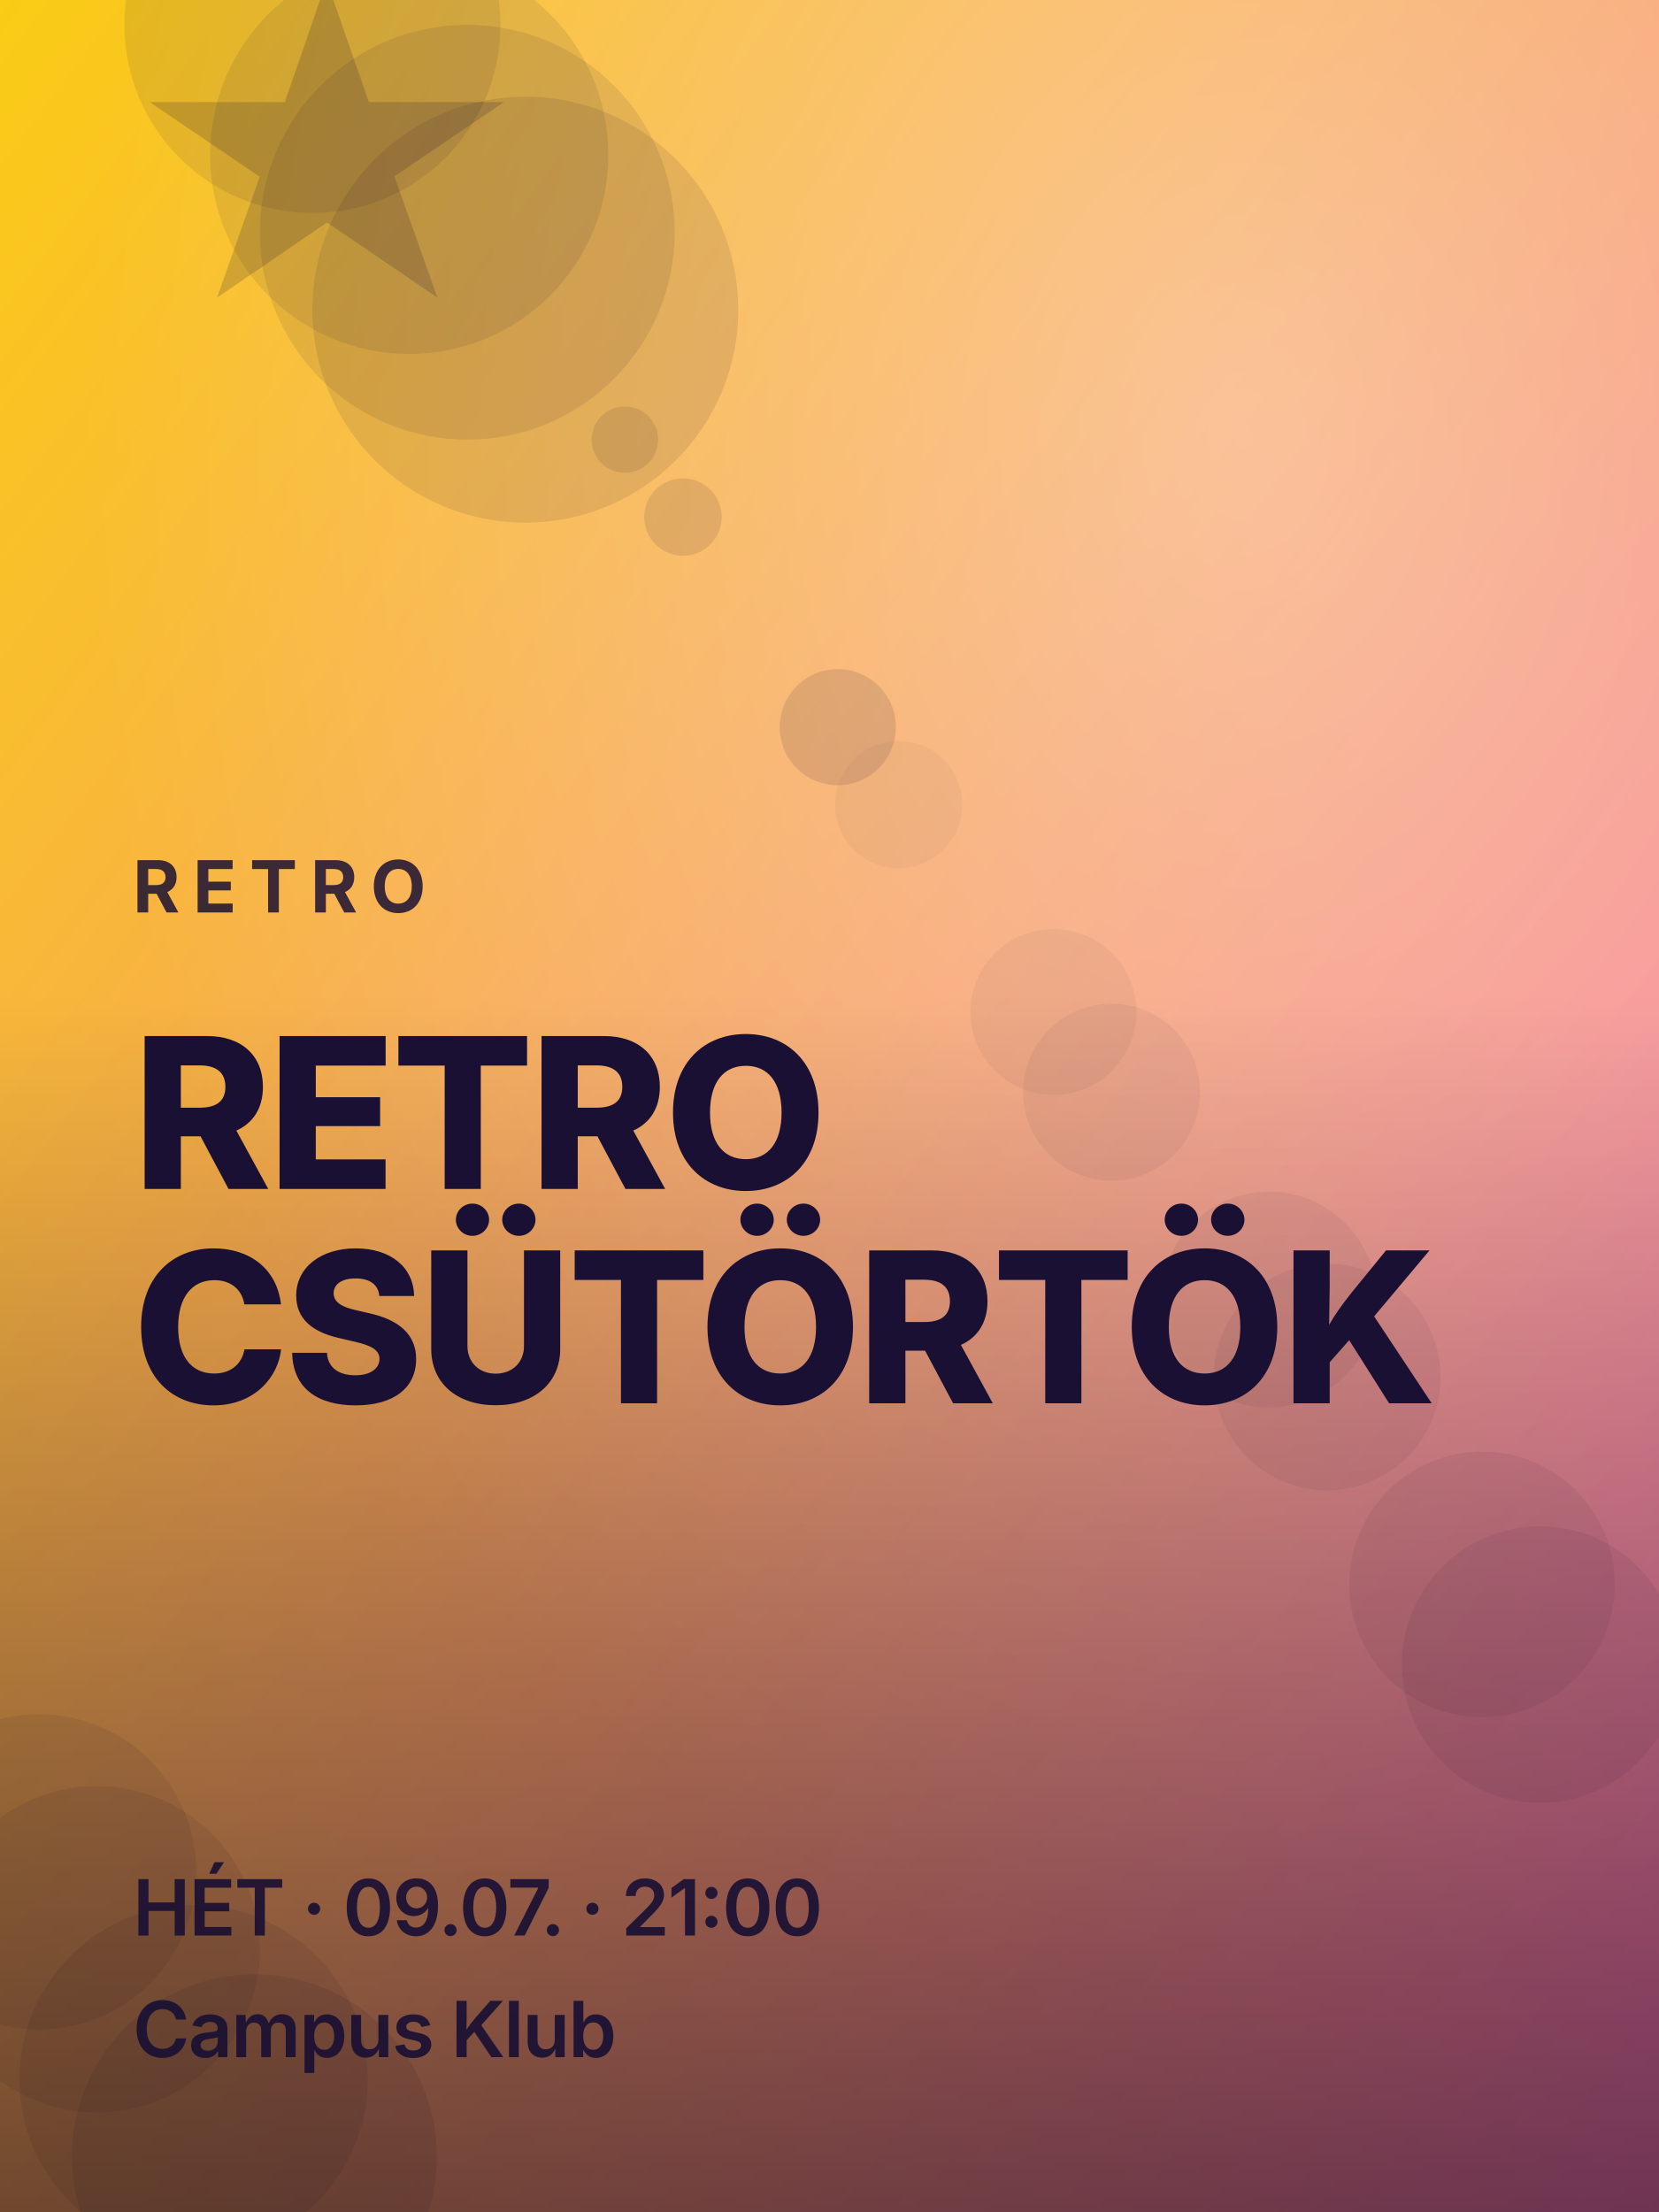
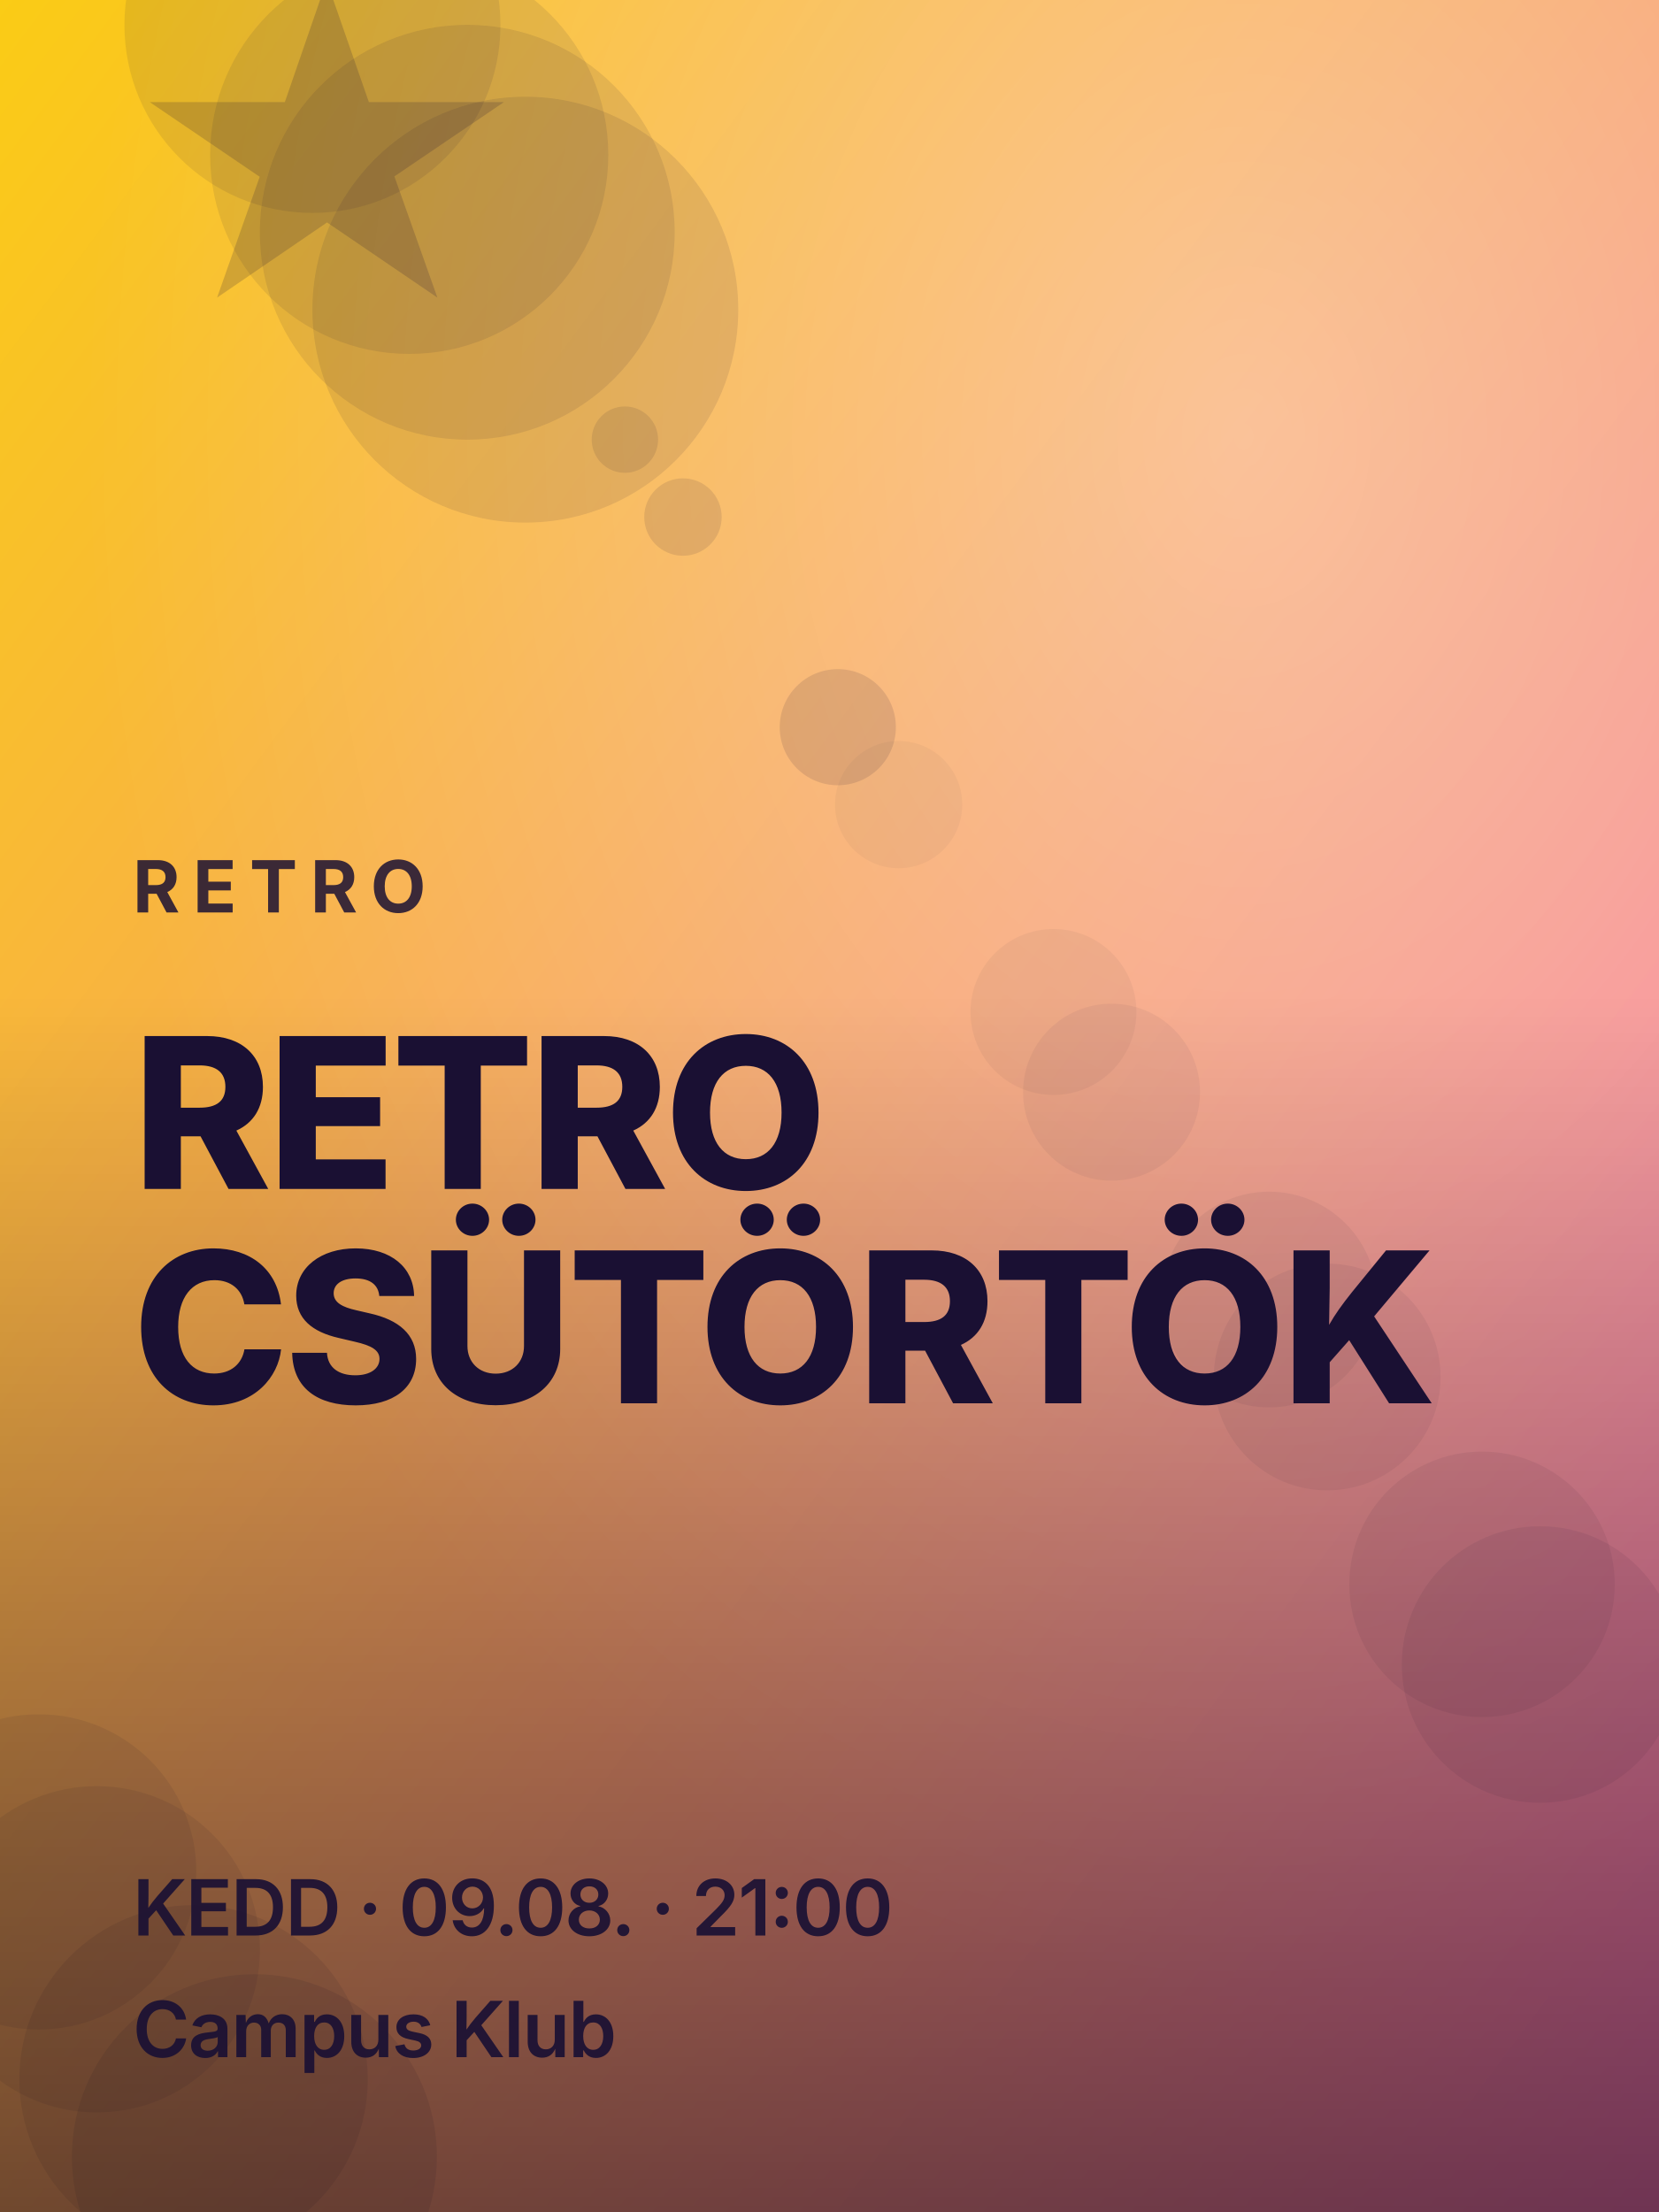
<svg xmlns="http://www.w3.org/2000/svg" viewBox="0 0 600 800" width="600" height="800" role="img" aria-label="Retro Csütörtök">
  <defs>
    <linearGradient id="bg" x1="0" y1="0" x2="1" y2="1">
      <stop offset="0" stop-color="#facc15" />
      <stop offset="1" stop-color="#f472b6" />
    </linearGradient>
    <radialGradient id="glow" cx="0.75" cy="0.2" r="0.7">
      <stop offset="0" stop-color="#ffffff" stop-opacity="0.35" />
      <stop offset="1" stop-color="#ffffff" stop-opacity="0" />
    </radialGradient>
    <linearGradient id="shade" x1="0" y1="0" x2="0" y2="1">
      <stop offset="0.45" stop-color="#000" stop-opacity="0" />
      <stop offset="1" stop-color="#000" stop-opacity="0.55" />
    </linearGradient>
  </defs>
  <rect width="600" height="800" fill="url(#bg)" />
  <rect width="600" height="800" fill="url(#glow)" />
  <circle cx="190" cy="112" r="77" fill="#1a1033" opacity="0.103" />
  <circle cx="113" cy="9" r="68" fill="#1a1033" opacity="0.093" />
  <circle cx="35" cy="705" r="59" fill="#1a1033" opacity="0.082" />
  <circle cx="557" cy="602" r="50" fill="#1a1033" opacity="0.072" />
  <circle cx="480" cy="498" r="41" fill="#1a1033" opacity="0.061" />
  <circle cx="402" cy="395" r="32" fill="#1a1033" opacity="0.051" />
  <circle cx="325" cy="291" r="23" fill="#1a1033" opacity="0.041" />
  <circle cx="247" cy="187" r="14" fill="#1a1033" opacity="0.110" />
  <circle cx="169" cy="84" r="75" fill="#1a1033" opacity="0.100" />
  <circle cx="92" cy="780" r="66" fill="#1a1033" opacity="0.090" />
  <circle cx="14" cy="677" r="57" fill="#1a1033" opacity="0.079" />
  <circle cx="536" cy="573" r="48" fill="#1a1033" opacity="0.069" />
  <circle cx="459" cy="470" r="39" fill="#1a1033" opacity="0.059" />
  <circle cx="381" cy="366" r="30" fill="#1a1033" opacity="0.048" />
  <circle cx="303" cy="263" r="21" fill="#1a1033" opacity="0.118" />
  <circle cx="226" cy="159" r="12" fill="#1a1033" opacity="0.108" />
  <circle cx="148" cy="56" r="72" fill="#1a1033" opacity="0.097" />
  <circle cx="70" cy="752" r="63" fill="#1a1033" opacity="0.087" />
  <text x="48" y="96" font-size="140" fill="#1a1033" opacity="0.18" font-weight="900">★</text>
  <rect width="600" height="800" fill="url(#shade)" />
  <g fill="#1a1033" font-family="Inter, 'Segoe UI', system-ui, sans-serif" style="letter-spacing:-0.02em">
    <text x="48" y="330" font-size="26" font-weight="700" opacity="0.85" style="letter-spacing:0.18em">RETRO</text>
    <text x="48" y="430" font-size="76" font-weight="800">RETRO</text>
    <text x="48" y="507.52" font-size="76" font-weight="800">CSÜTÖRTÖK</text>
-     <text x="48" y="700" font-size="28" font-weight="600" opacity="0.92">HÉT · 09.07. · 21:00</text>
+     <text x="48" y="700" font-size="28" font-weight="600" opacity="0.92">KEDD · 09.08. · 21:00</text>
    <text x="48" y="744" font-size="28" font-weight="600" opacity="0.92">Campus Klub</text>
  </g>
</svg>
